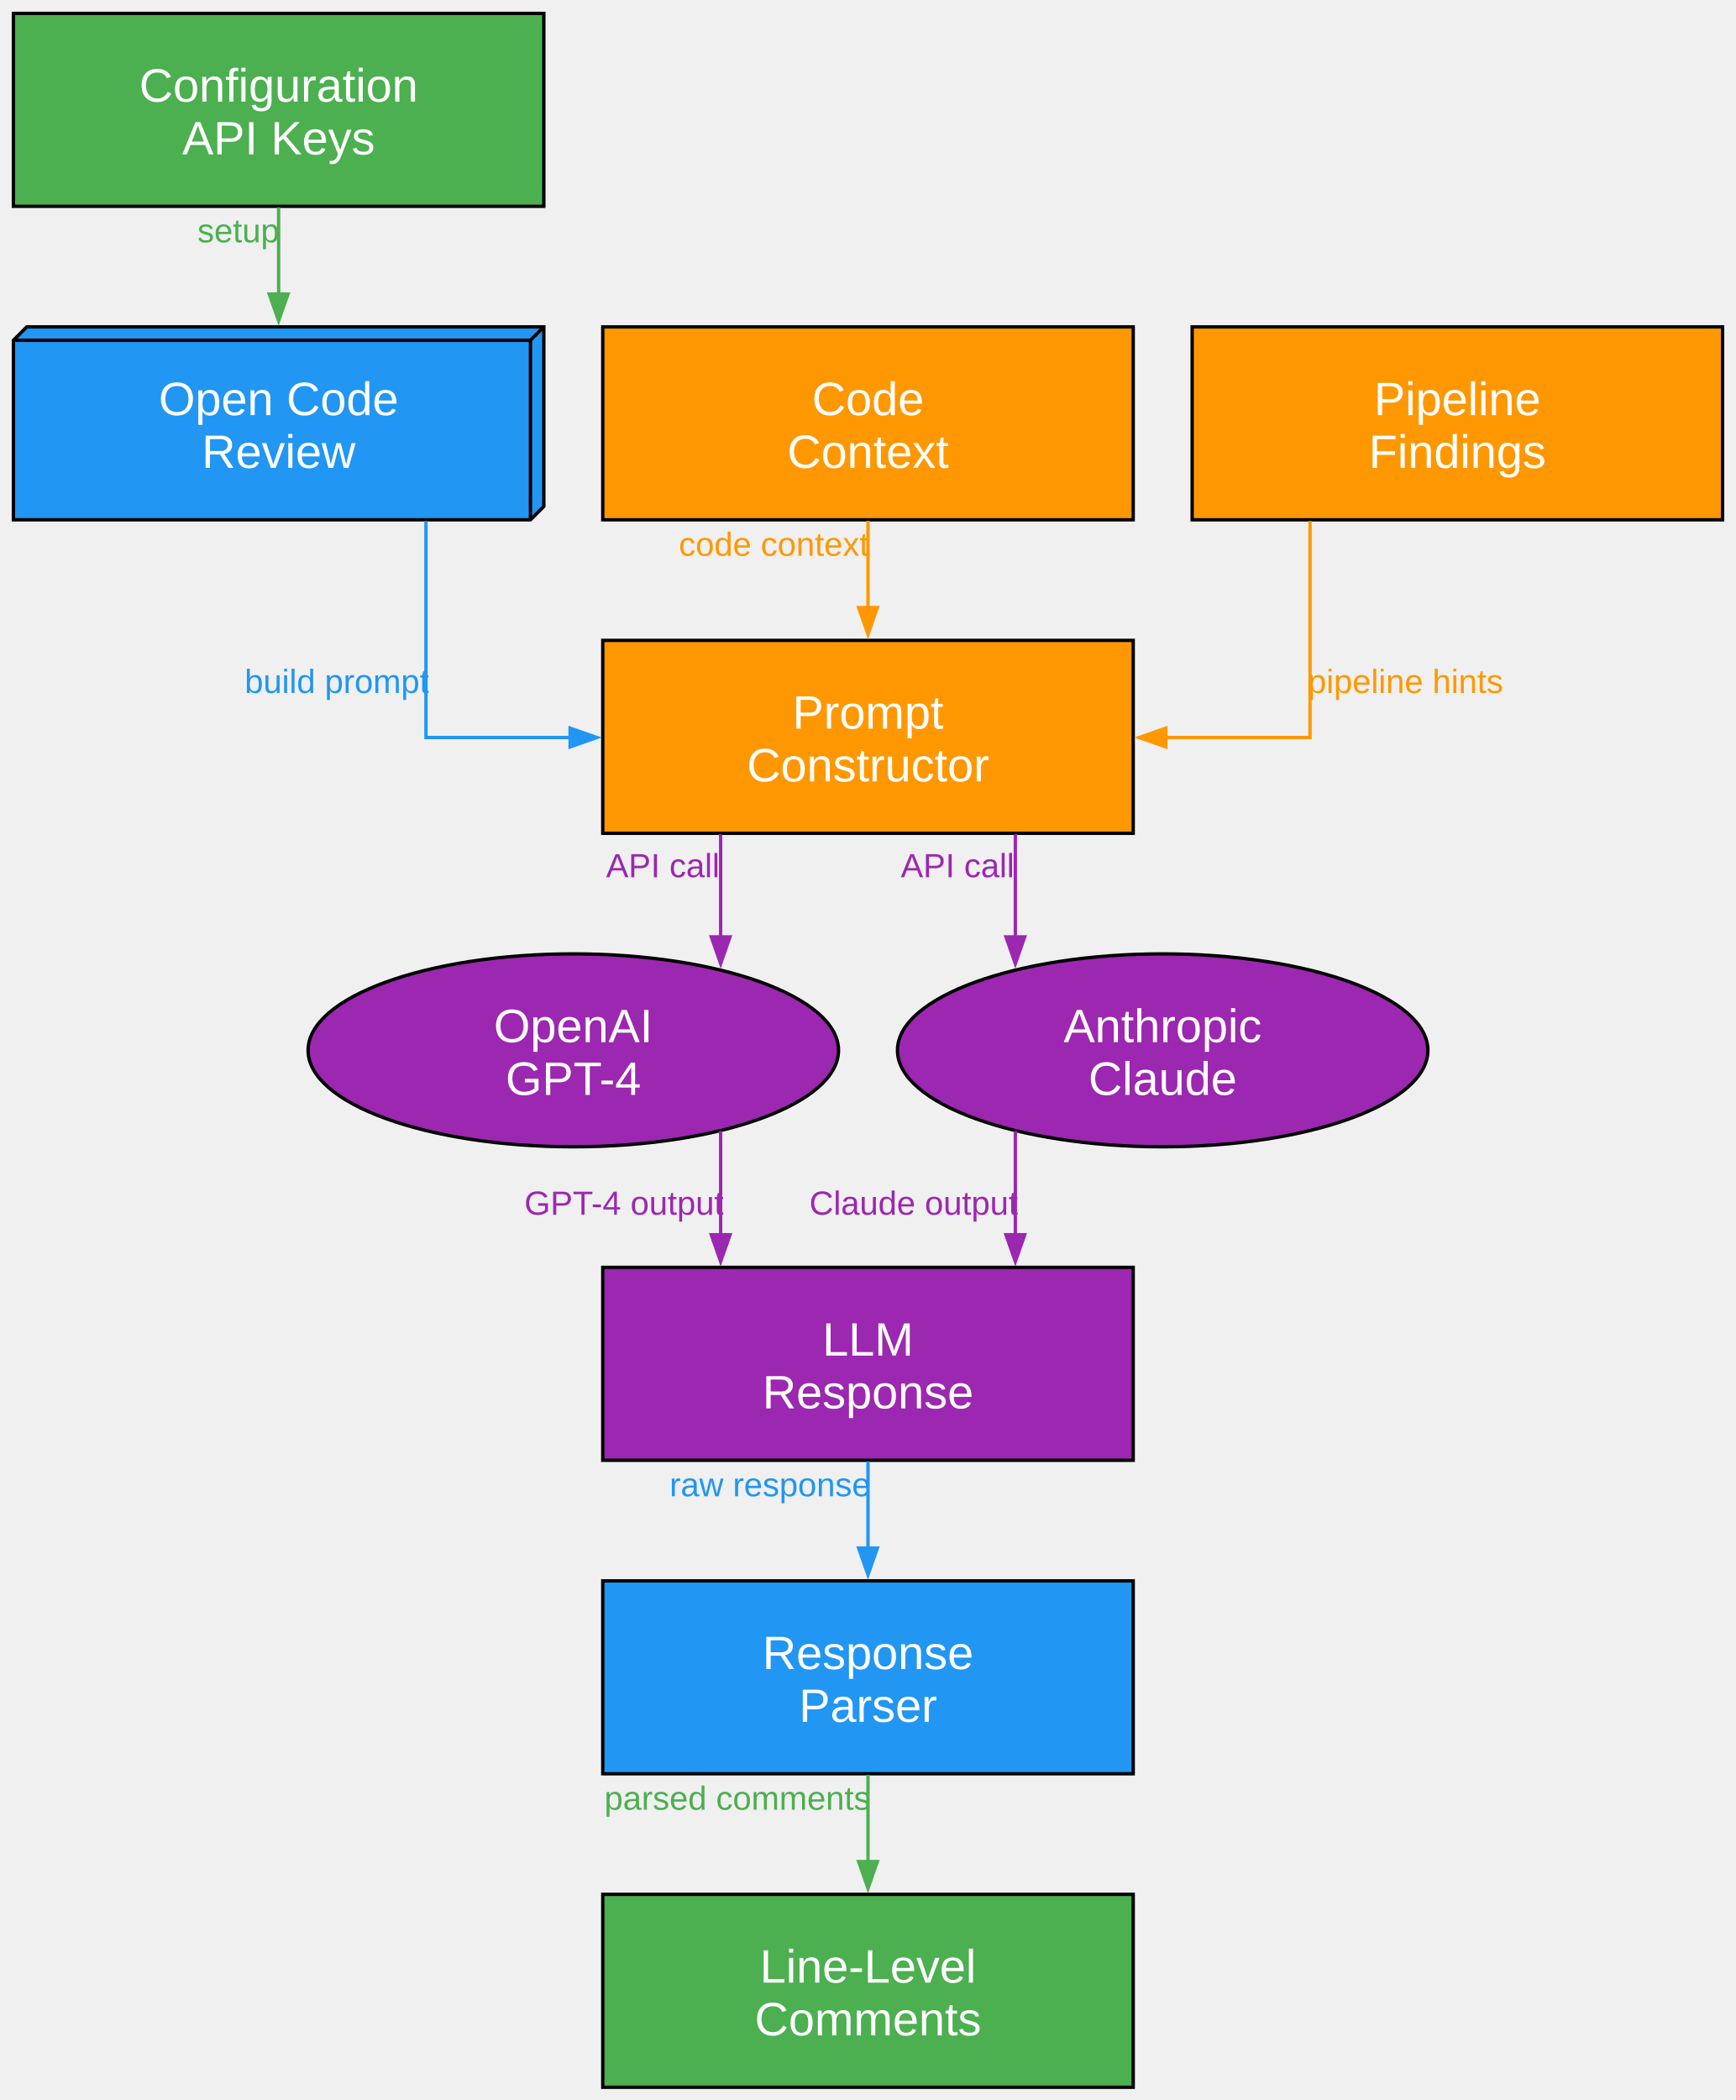
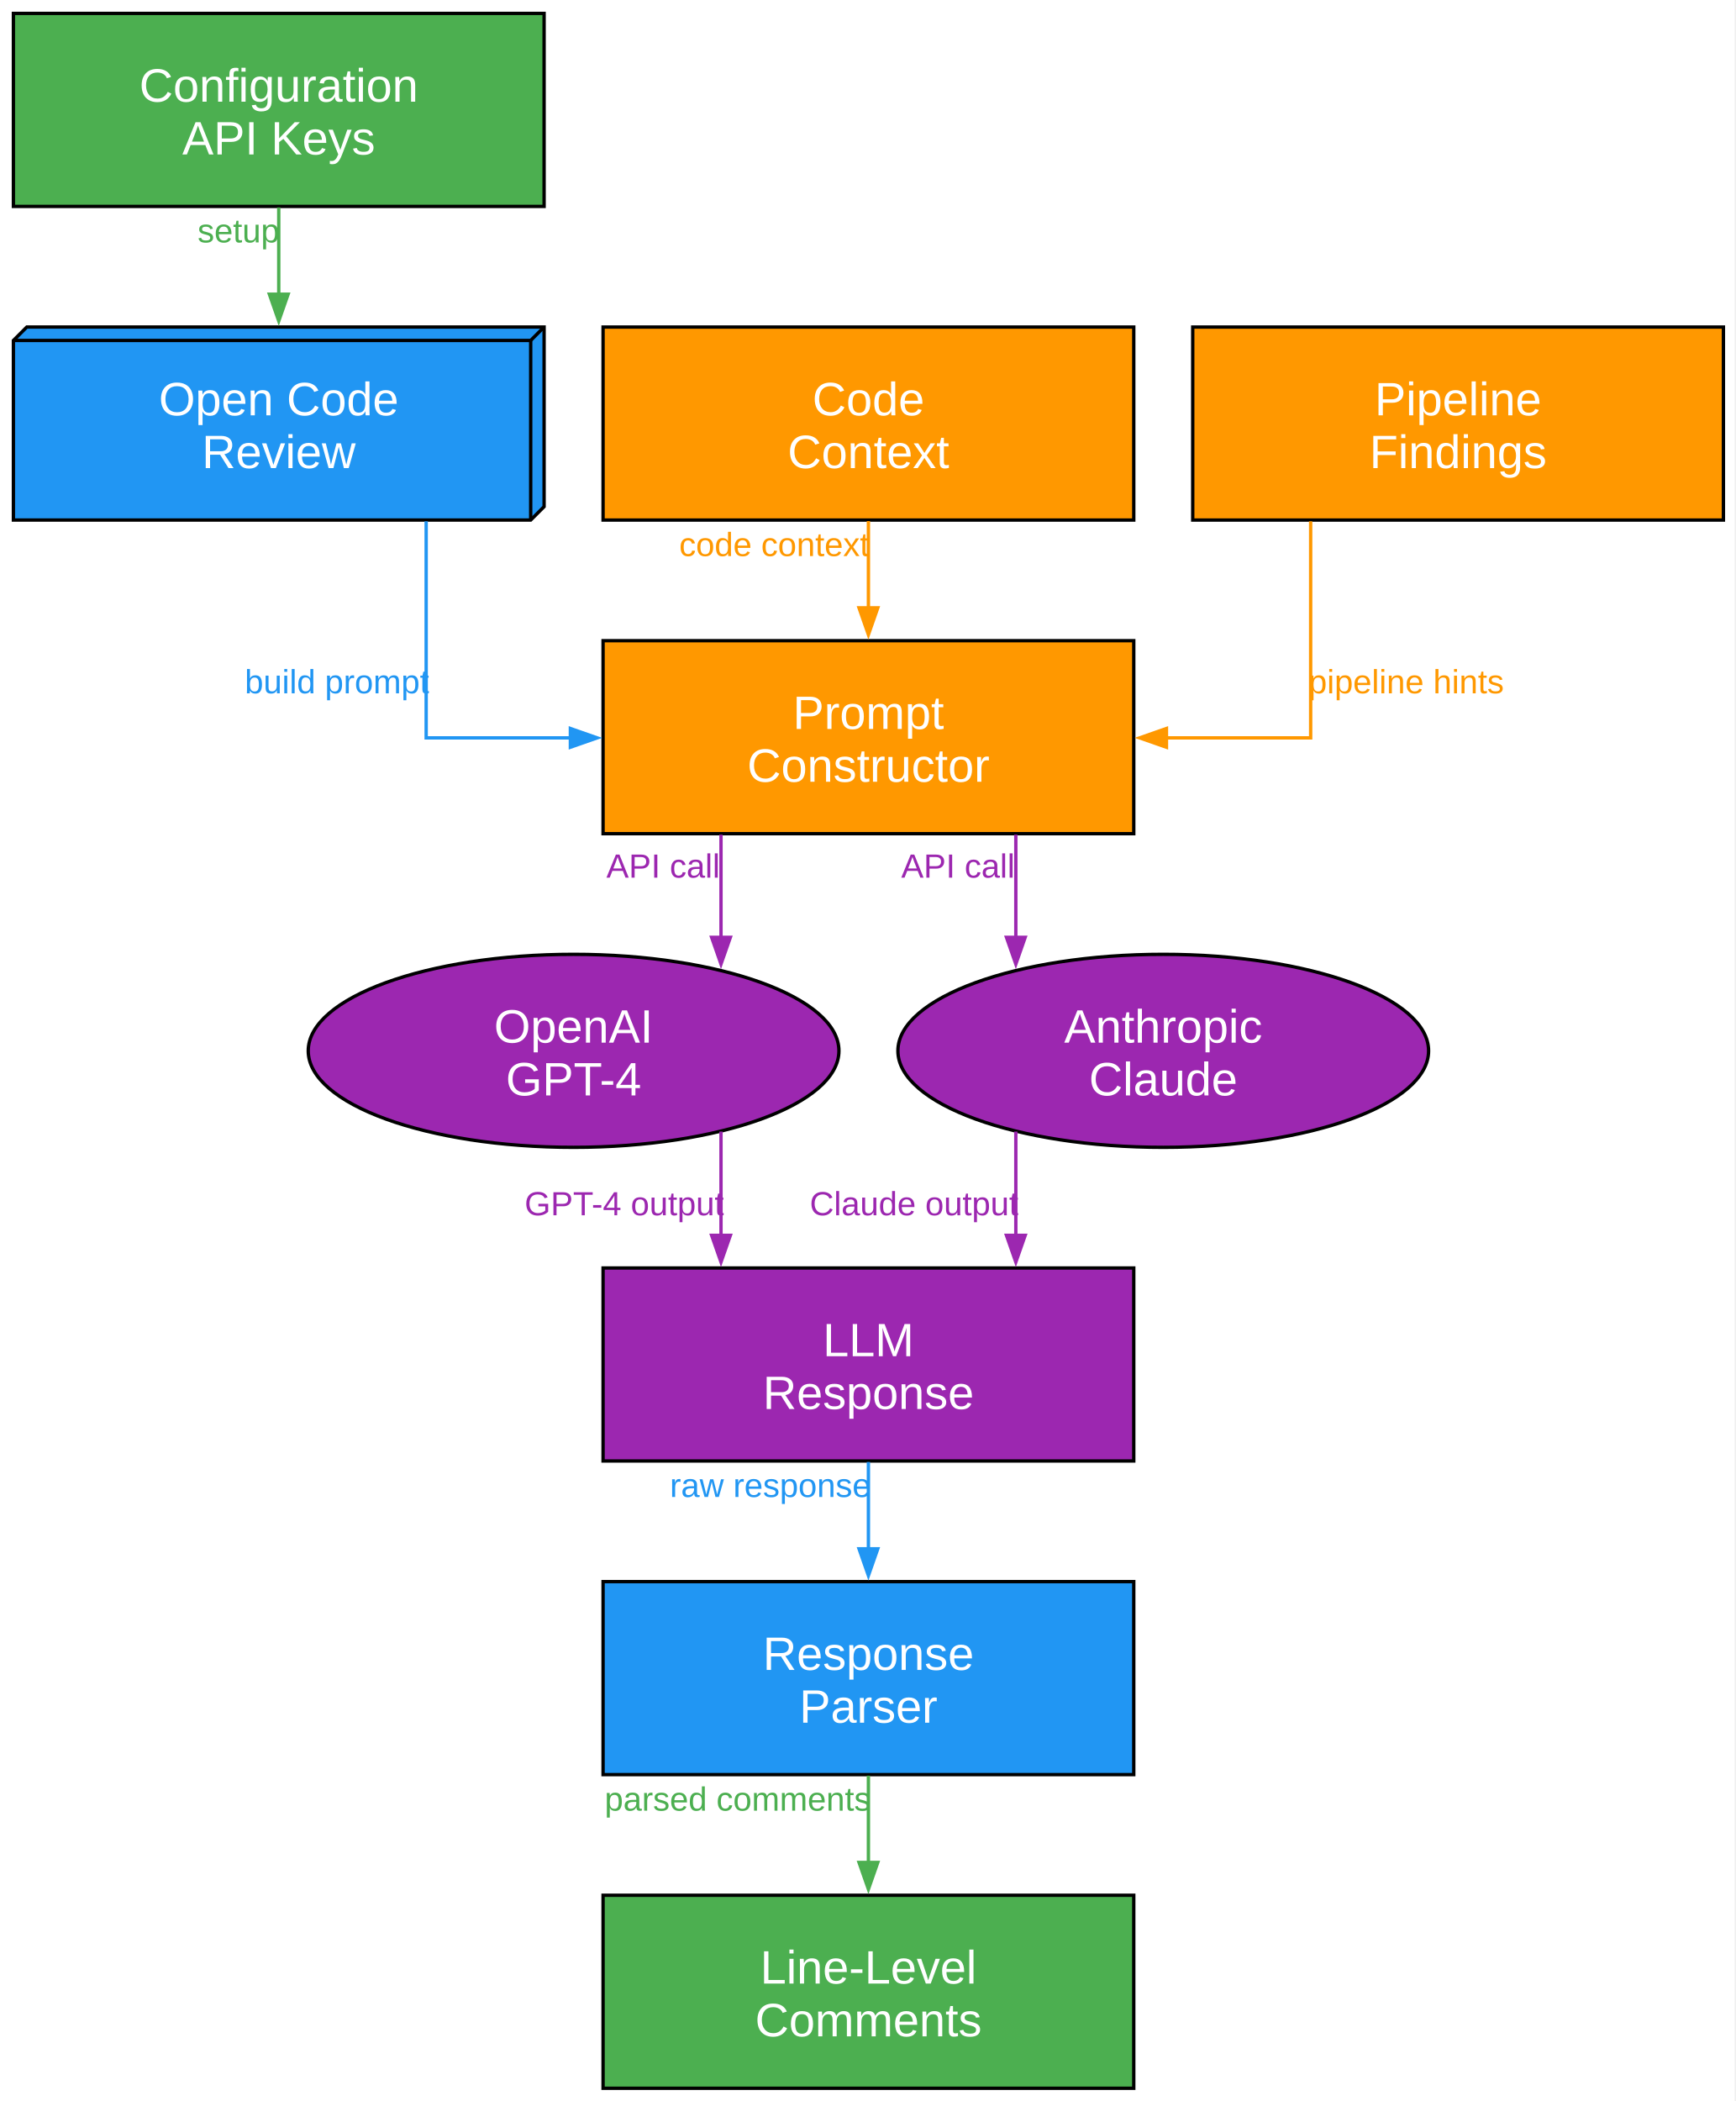
- <svg xmlns="http://www.w3.org/2000/svg" viewBox="0 0 691 836" style="width: 100%; height: auto;">
-   <g id="graph0" class="graph" transform="scale(1.33333 1.33333) rotate(0) translate(4 623.2)">
+ <svg xmlns="http://www.w3.org/2000/svg" width="518pt" height="627pt" viewBox="0.00 0.00 518.00 627.00">
+   <g id="graph0" class="graph" transform="scale(1 1) rotate(0) translate(4 623.2)">
+     <polygon fill="white" stroke="none" points="-4,4 -4,-623.2 513.75,-623.2 513.75,4 -4,4" />
    <g id="node1" class="node">
      <polygon fill="#4caf50" stroke="black" points="158.4,-619.2 0,-619.2 0,-561.6 158.4,-561.6 158.4,-619.2" />
      <text text-anchor="middle" x="79.2" y="-592.85" font-family="Arial, Helvetica, sans-serif" font-size="14.00" fill="white" xml:space="preserve">Configuration</text>
      <text text-anchor="middle" x="79.2" y="-577.1" font-family="Arial, Helvetica, sans-serif" font-size="14.00" fill="white" xml:space="preserve">API Keys</text>
    </g>
    <g id="node2" class="node">
      <polygon fill="#2196f3" stroke="black" points="158.4,-525.6 4,-525.6 0,-521.6 0,-468 154.4,-468 158.4,-472 158.4,-525.6" />
      <polyline fill="none" stroke="black" points="154.4,-521.6 0,-521.6" />
      <polyline fill="none" stroke="black" points="154.4,-521.6 154.4,-468" />
      <polyline fill="none" stroke="black" points="154.4,-521.6 158.4,-525.6" />
      <text text-anchor="middle" x="79.2" y="-499.25" font-family="Arial, Helvetica, sans-serif" font-size="14.00" fill="white" xml:space="preserve">Open Code</text>
      <text text-anchor="middle" x="79.2" y="-483.5" font-family="Arial, Helvetica, sans-serif" font-size="14.00" fill="white" xml:space="preserve">Review</text>
    </g>
    <g id="edge1" class="edge">
      <path fill="none" stroke="#4caf50" d="M79.2,-561.3C79.2,-561.3 79.2,-535.4 79.2,-535.4" />
      <polygon fill="#4caf50" stroke="#4caf50" points="82,-535.4 79.2,-527.4 76.4,-535.4 82,-535.4" />
      <text text-anchor="middle" x="67.2" y="-550.85" font-family="Arial, Helvetica, sans-serif" font-size="10.00" fill="#4caf50" xml:space="preserve">setup</text>
    </g>
    <g id="node5" class="node">
      <polygon fill="#ff9800" stroke="black" points="334.4,-432 176,-432 176,-374.4 334.4,-374.4 334.4,-432" />
      <text text-anchor="middle" x="255.2" y="-405.65" font-family="Arial, Helvetica, sans-serif" font-size="14.00" fill="white" xml:space="preserve">Prompt</text>
      <text text-anchor="middle" x="255.2" y="-389.9" font-family="Arial, Helvetica, sans-serif" font-size="14.00" fill="white" xml:space="preserve">Constructor</text>
    </g>
    <g id="edge2" class="edge">
      <path fill="none" stroke="#2196f3" d="M123.2,-467.64C123.2,-440.1 123.2,-403 123.2,-403 123.2,-403 166.24,-403 166.24,-403" />
      <polygon fill="#2196f3" stroke="#2196f3" points="166.24,-405.8 174.24,-403 166.24,-400.2 166.24,-405.8" />
      <text text-anchor="middle" x="96.57" y="-416.3" font-family="Arial, Helvetica, sans-serif" font-size="10.00" fill="#2196f3" xml:space="preserve">build prompt</text>
    </g>
    <g id="node3" class="node">
      <ellipse fill="#9c27b0" stroke="black" cx="167.2" cy="-309.6" rx="79.2" ry="28.8" />
      <text text-anchor="middle" x="167.2" y="-312.05" font-family="Arial, Helvetica, sans-serif" font-size="14.00" fill="white" xml:space="preserve">OpenAI</text>
      <text text-anchor="middle" x="167.2" y="-296.3" font-family="Arial, Helvetica, sans-serif" font-size="14.00" fill="white" xml:space="preserve">GPT-4</text>
    </g>
    <g id="node8" class="node">
      <polygon fill="#9c27b0" stroke="black" points="334.4,-244.8 176,-244.8 176,-187.2 334.4,-187.2 334.4,-244.8" />
      <text text-anchor="middle" x="255.2" y="-218.45" font-family="Arial, Helvetica, sans-serif" font-size="14.00" fill="white" xml:space="preserve">LLM</text>
      <text text-anchor="middle" x="255.2" y="-202.7" font-family="Arial, Helvetica, sans-serif" font-size="14.00" fill="white" xml:space="preserve">Response</text>
    </g>
    <g id="edge7" class="edge">
      <path fill="none" stroke="#9c27b0" d="M211.2,-285.5C211.2,-285.5 211.2,-254.54 211.2,-254.54" />
      <polygon fill="#9c27b0" stroke="#9c27b0" points="214,-254.54 211.2,-246.54 208.4,-254.54 214,-254.54" />
      <text text-anchor="middle" x="182.32" y="-260.52" font-family="Arial, Helvetica, sans-serif" font-size="10.00" fill="#9c27b0" xml:space="preserve">GPT-4 output</text>
    </g>
    <g id="node4" class="node">
      <ellipse fill="#9c27b0" stroke="black" cx="343.2" cy="-309.6" rx="79.2" ry="28.8" />
      <text text-anchor="middle" x="343.2" y="-312.05" font-family="Arial, Helvetica, sans-serif" font-size="14.00" fill="white" xml:space="preserve">Anthropic</text>
      <text text-anchor="middle" x="343.2" y="-296.3" font-family="Arial, Helvetica, sans-serif" font-size="14.00" fill="white" xml:space="preserve">Claude</text>
    </g>
    <g id="edge8" class="edge">
      <path fill="none" stroke="#9c27b0" d="M299.2,-285.5C299.2,-285.5 299.2,-254.54 299.2,-254.54" />
      <polygon fill="#9c27b0" stroke="#9c27b0" points="302,-254.54 299.2,-246.54 296.4,-254.54 302,-254.54" />
      <text text-anchor="middle" x="268.82" y="-260.52" font-family="Arial, Helvetica, sans-serif" font-size="10.00" fill="#9c27b0" xml:space="preserve">Claude output</text>
    </g>
    <g id="edge5" class="edge">
      <path fill="none" stroke="#9c27b0" d="M211.2,-374.1C211.2,-374.1 211.2,-343.48 211.2,-343.48" />
      <polygon fill="#9c27b0" stroke="#9c27b0" points="214,-343.48 211.2,-335.48 208.4,-343.48 214,-343.48" />
      <text text-anchor="middle" x="193.95" y="-361.29" font-family="Arial, Helvetica, sans-serif" font-size="10.00" fill="#9c27b0" xml:space="preserve">API call</text>
    </g>
    <g id="edge6" class="edge">
      <path fill="none" stroke="#9c27b0" d="M299.2,-374.1C299.2,-374.1 299.2,-343.48 299.2,-343.48" />
      <polygon fill="#9c27b0" stroke="#9c27b0" points="302,-343.48 299.2,-335.48 296.4,-343.48 302,-343.48" />
      <text text-anchor="middle" x="281.95" y="-361.29" font-family="Arial, Helvetica, sans-serif" font-size="10.00" fill="#9c27b0" xml:space="preserve">API call</text>
    </g>
    <g id="node6" class="node">
      <polygon fill="#ff9800" stroke="black" points="334.4,-525.6 176,-525.6 176,-468 334.4,-468 334.4,-525.6" />
      <text text-anchor="middle" x="255.2" y="-499.25" font-family="Arial, Helvetica, sans-serif" font-size="14.00" fill="white" xml:space="preserve">Code</text>
      <text text-anchor="middle" x="255.2" y="-483.5" font-family="Arial, Helvetica, sans-serif" font-size="14.00" fill="white" xml:space="preserve">Context</text>
    </g>
    <g id="edge3" class="edge">
      <path fill="none" stroke="#ff9800" d="M255.2,-467.7C255.2,-467.7 255.2,-441.8 255.2,-441.8" />
      <polygon fill="#ff9800" stroke="#ff9800" points="258,-441.8 255.2,-433.8 252.4,-441.8 258,-441.8" />
      <text text-anchor="middle" x="227.07" y="-457.25" font-family="Arial, Helvetica, sans-serif" font-size="10.00" fill="#ff9800" xml:space="preserve">code context</text>
    </g>
    <g id="node7" class="node">
      <polygon fill="#ff9800" stroke="black" points="510.4,-525.6 352,-525.6 352,-468 510.4,-468 510.4,-525.6" />
      <text text-anchor="middle" x="431.2" y="-499.25" font-family="Arial, Helvetica, sans-serif" font-size="14.00" fill="white" xml:space="preserve">Pipeline</text>
      <text text-anchor="middle" x="431.2" y="-483.5" font-family="Arial, Helvetica, sans-serif" font-size="14.00" fill="white" xml:space="preserve">Findings</text>
    </g>
    <g id="edge4" class="edge">
      <path fill="none" stroke="#ff9800" d="M387.2,-467.64C387.2,-440.1 387.2,-403 387.2,-403 387.2,-403 344.16,-403 344.16,-403" />
      <polygon fill="#ff9800" stroke="#ff9800" points="344.16,-400.2 336.16,-403 344.16,-405.8 344.16,-400.2" />
      <text text-anchor="middle" x="415.7" y="-416.3" font-family="Arial, Helvetica, sans-serif" font-size="10.00" fill="#ff9800" xml:space="preserve">pipeline hints</text>
    </g>
    <g id="node9" class="node">
      <polygon fill="#2196f3" stroke="black" points="334.4,-151.2 176,-151.2 176,-93.6 334.4,-93.6 334.4,-151.2" />
      <text text-anchor="middle" x="255.2" y="-124.85" font-family="Arial, Helvetica, sans-serif" font-size="14.00" fill="white" xml:space="preserve">Response</text>
      <text text-anchor="middle" x="255.2" y="-109.1" font-family="Arial, Helvetica, sans-serif" font-size="14.00" fill="white" xml:space="preserve">Parser</text>
    </g>
    <g id="edge9" class="edge">
      <path fill="none" stroke="#2196f3" d="M255.2,-186.9C255.2,-186.9 255.2,-161 255.2,-161" />
      <polygon fill="#2196f3" stroke="#2196f3" points="258,-161 255.2,-153 252.4,-161 258,-161" />
      <text text-anchor="middle" x="225.95" y="-176.45" font-family="Arial, Helvetica, sans-serif" font-size="10.00" fill="#2196f3" xml:space="preserve">raw response</text>
    </g>
    <g id="node10" class="node">
      <polygon fill="#4caf50" stroke="black" points="334.4,-57.6 176,-57.6 176,0 334.4,0 334.4,-57.6" />
      <text text-anchor="middle" x="255.2" y="-31.25" font-family="Arial, Helvetica, sans-serif" font-size="14.00" fill="white" xml:space="preserve">Line-Level</text>
      <text text-anchor="middle" x="255.2" y="-15.5" font-family="Arial, Helvetica, sans-serif" font-size="14.00" fill="white" xml:space="preserve">Comments</text>
    </g>
    <g id="edge10" class="edge">
      <path fill="none" stroke="#4caf50" d="M255.2,-93.3C255.2,-93.3 255.2,-67.4 255.2,-67.4" />
      <polygon fill="#4caf50" stroke="#4caf50" points="258,-67.4 255.2,-59.4 252.4,-67.4 258,-67.4" />
      <text text-anchor="middle" x="216.2" y="-82.85" font-family="Arial, Helvetica, sans-serif" font-size="10.00" fill="#4caf50" xml:space="preserve">parsed comments</text>
    </g>
  </g>
</svg>
